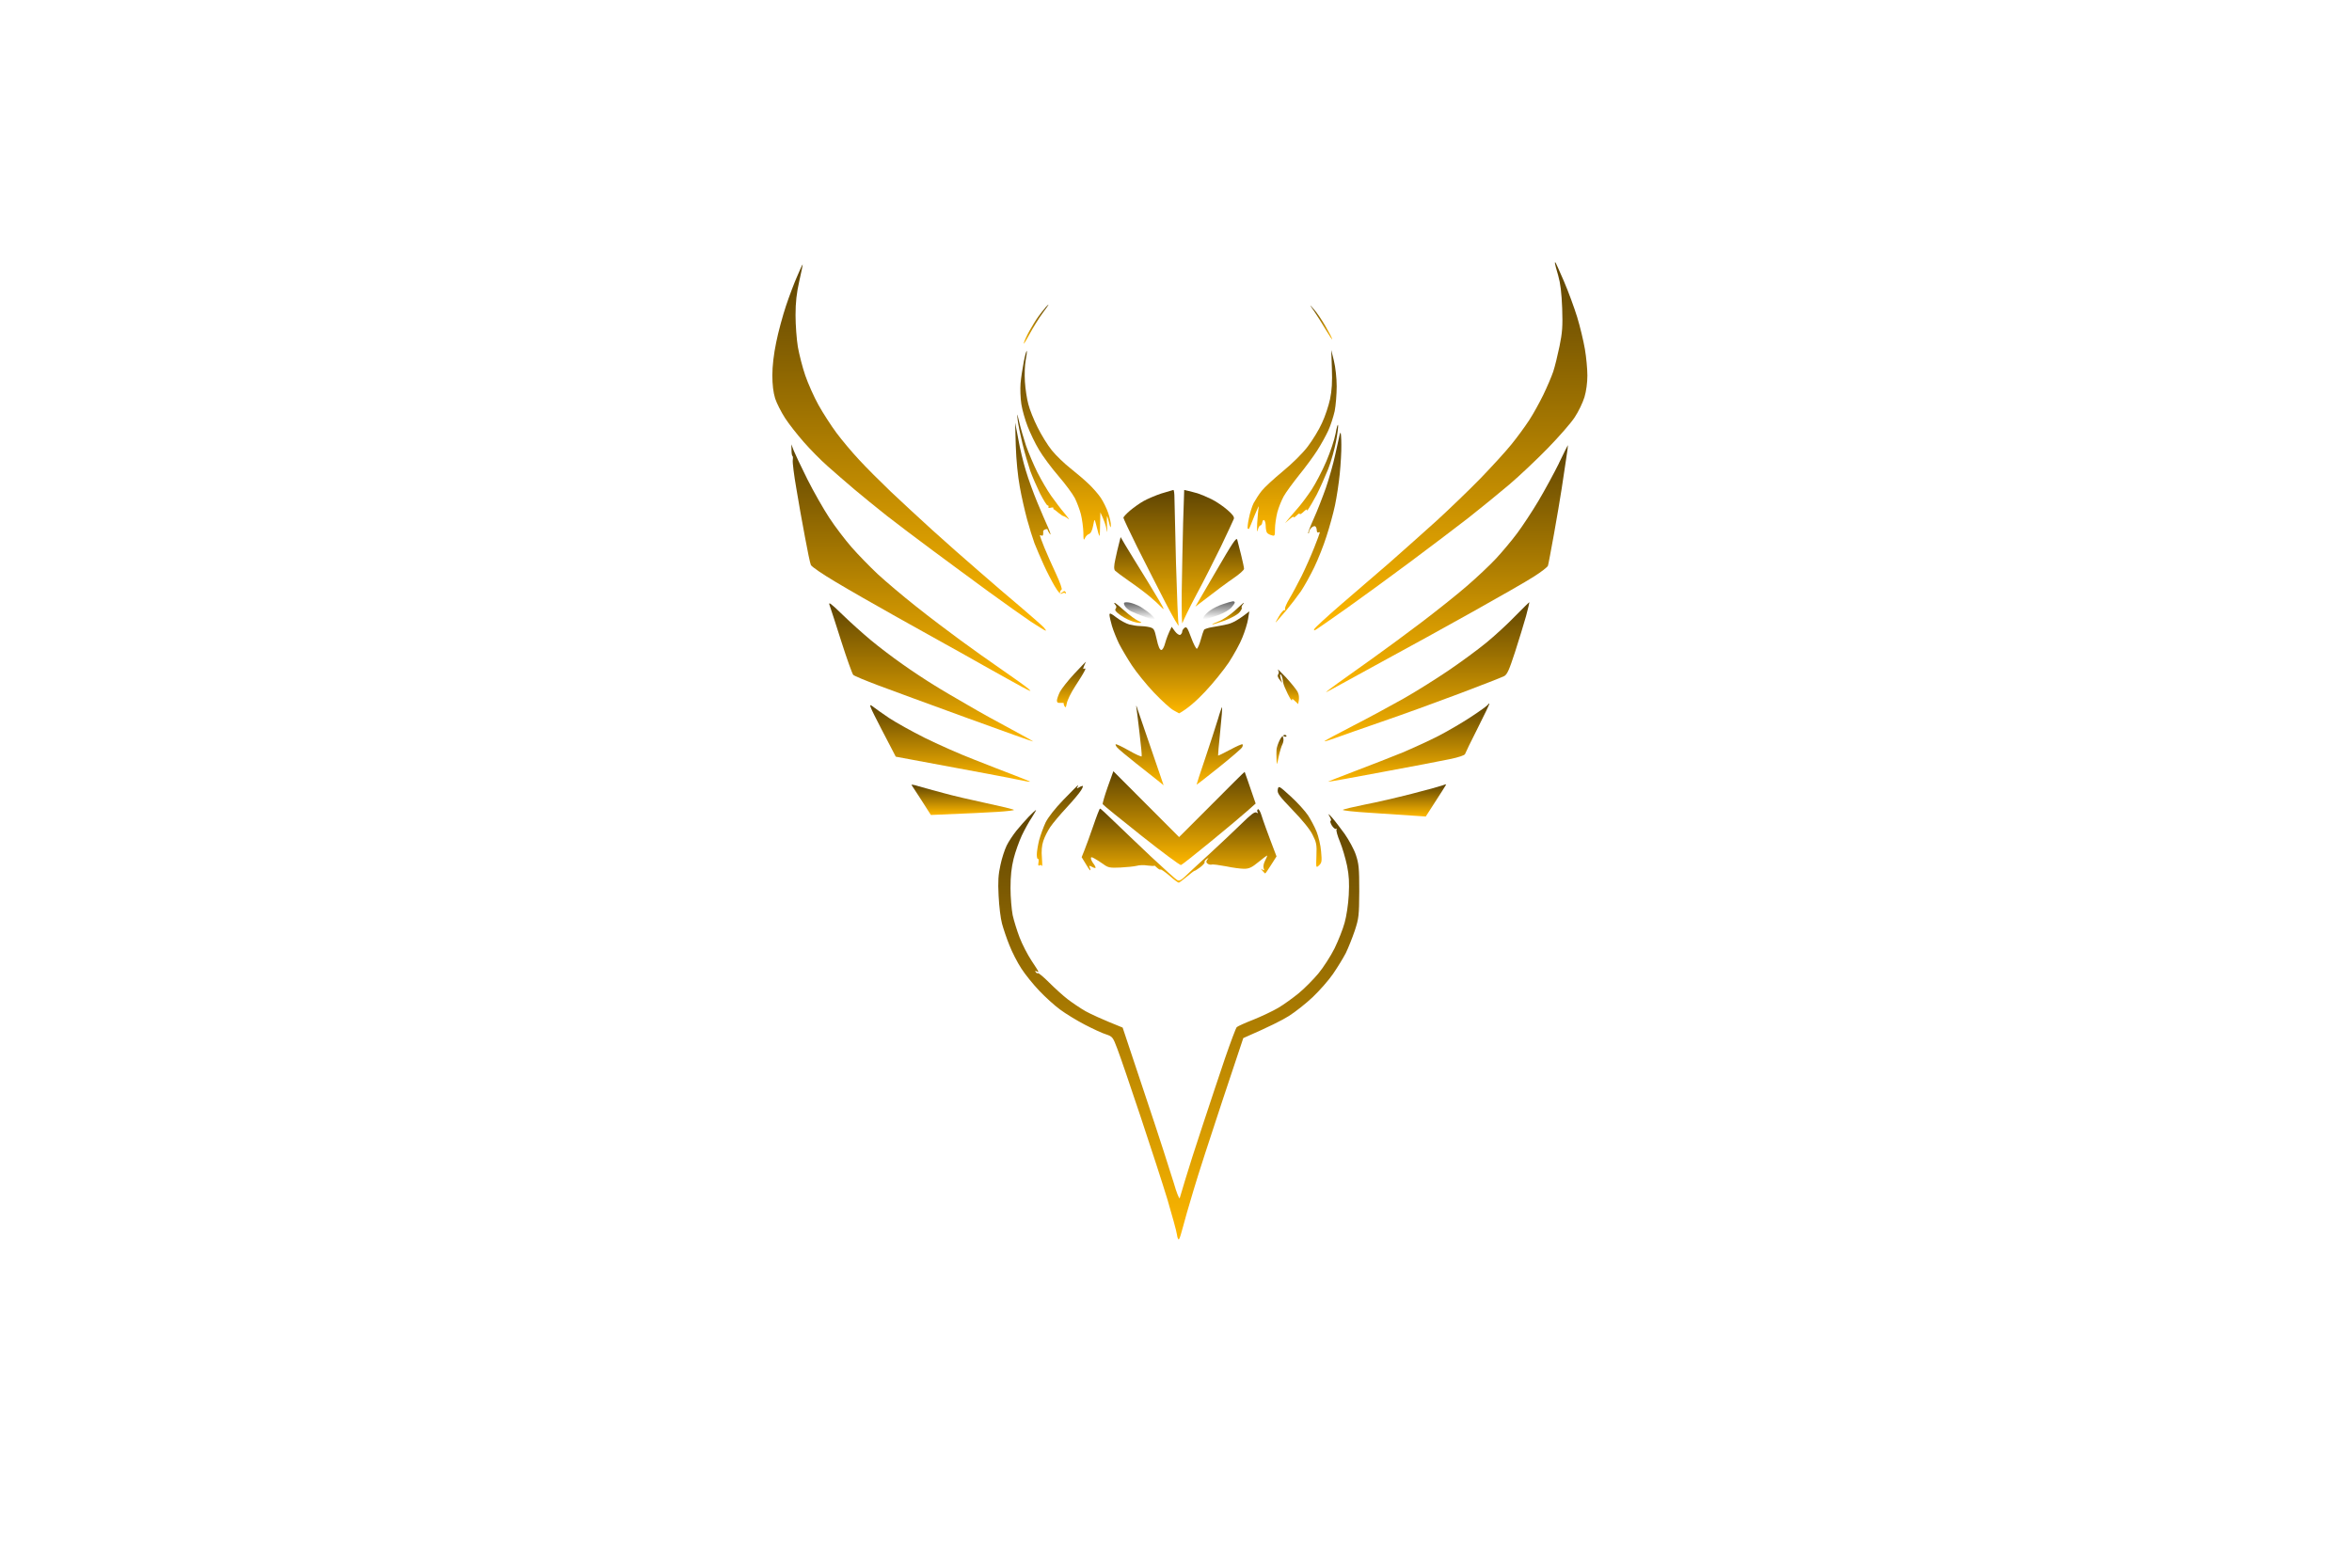
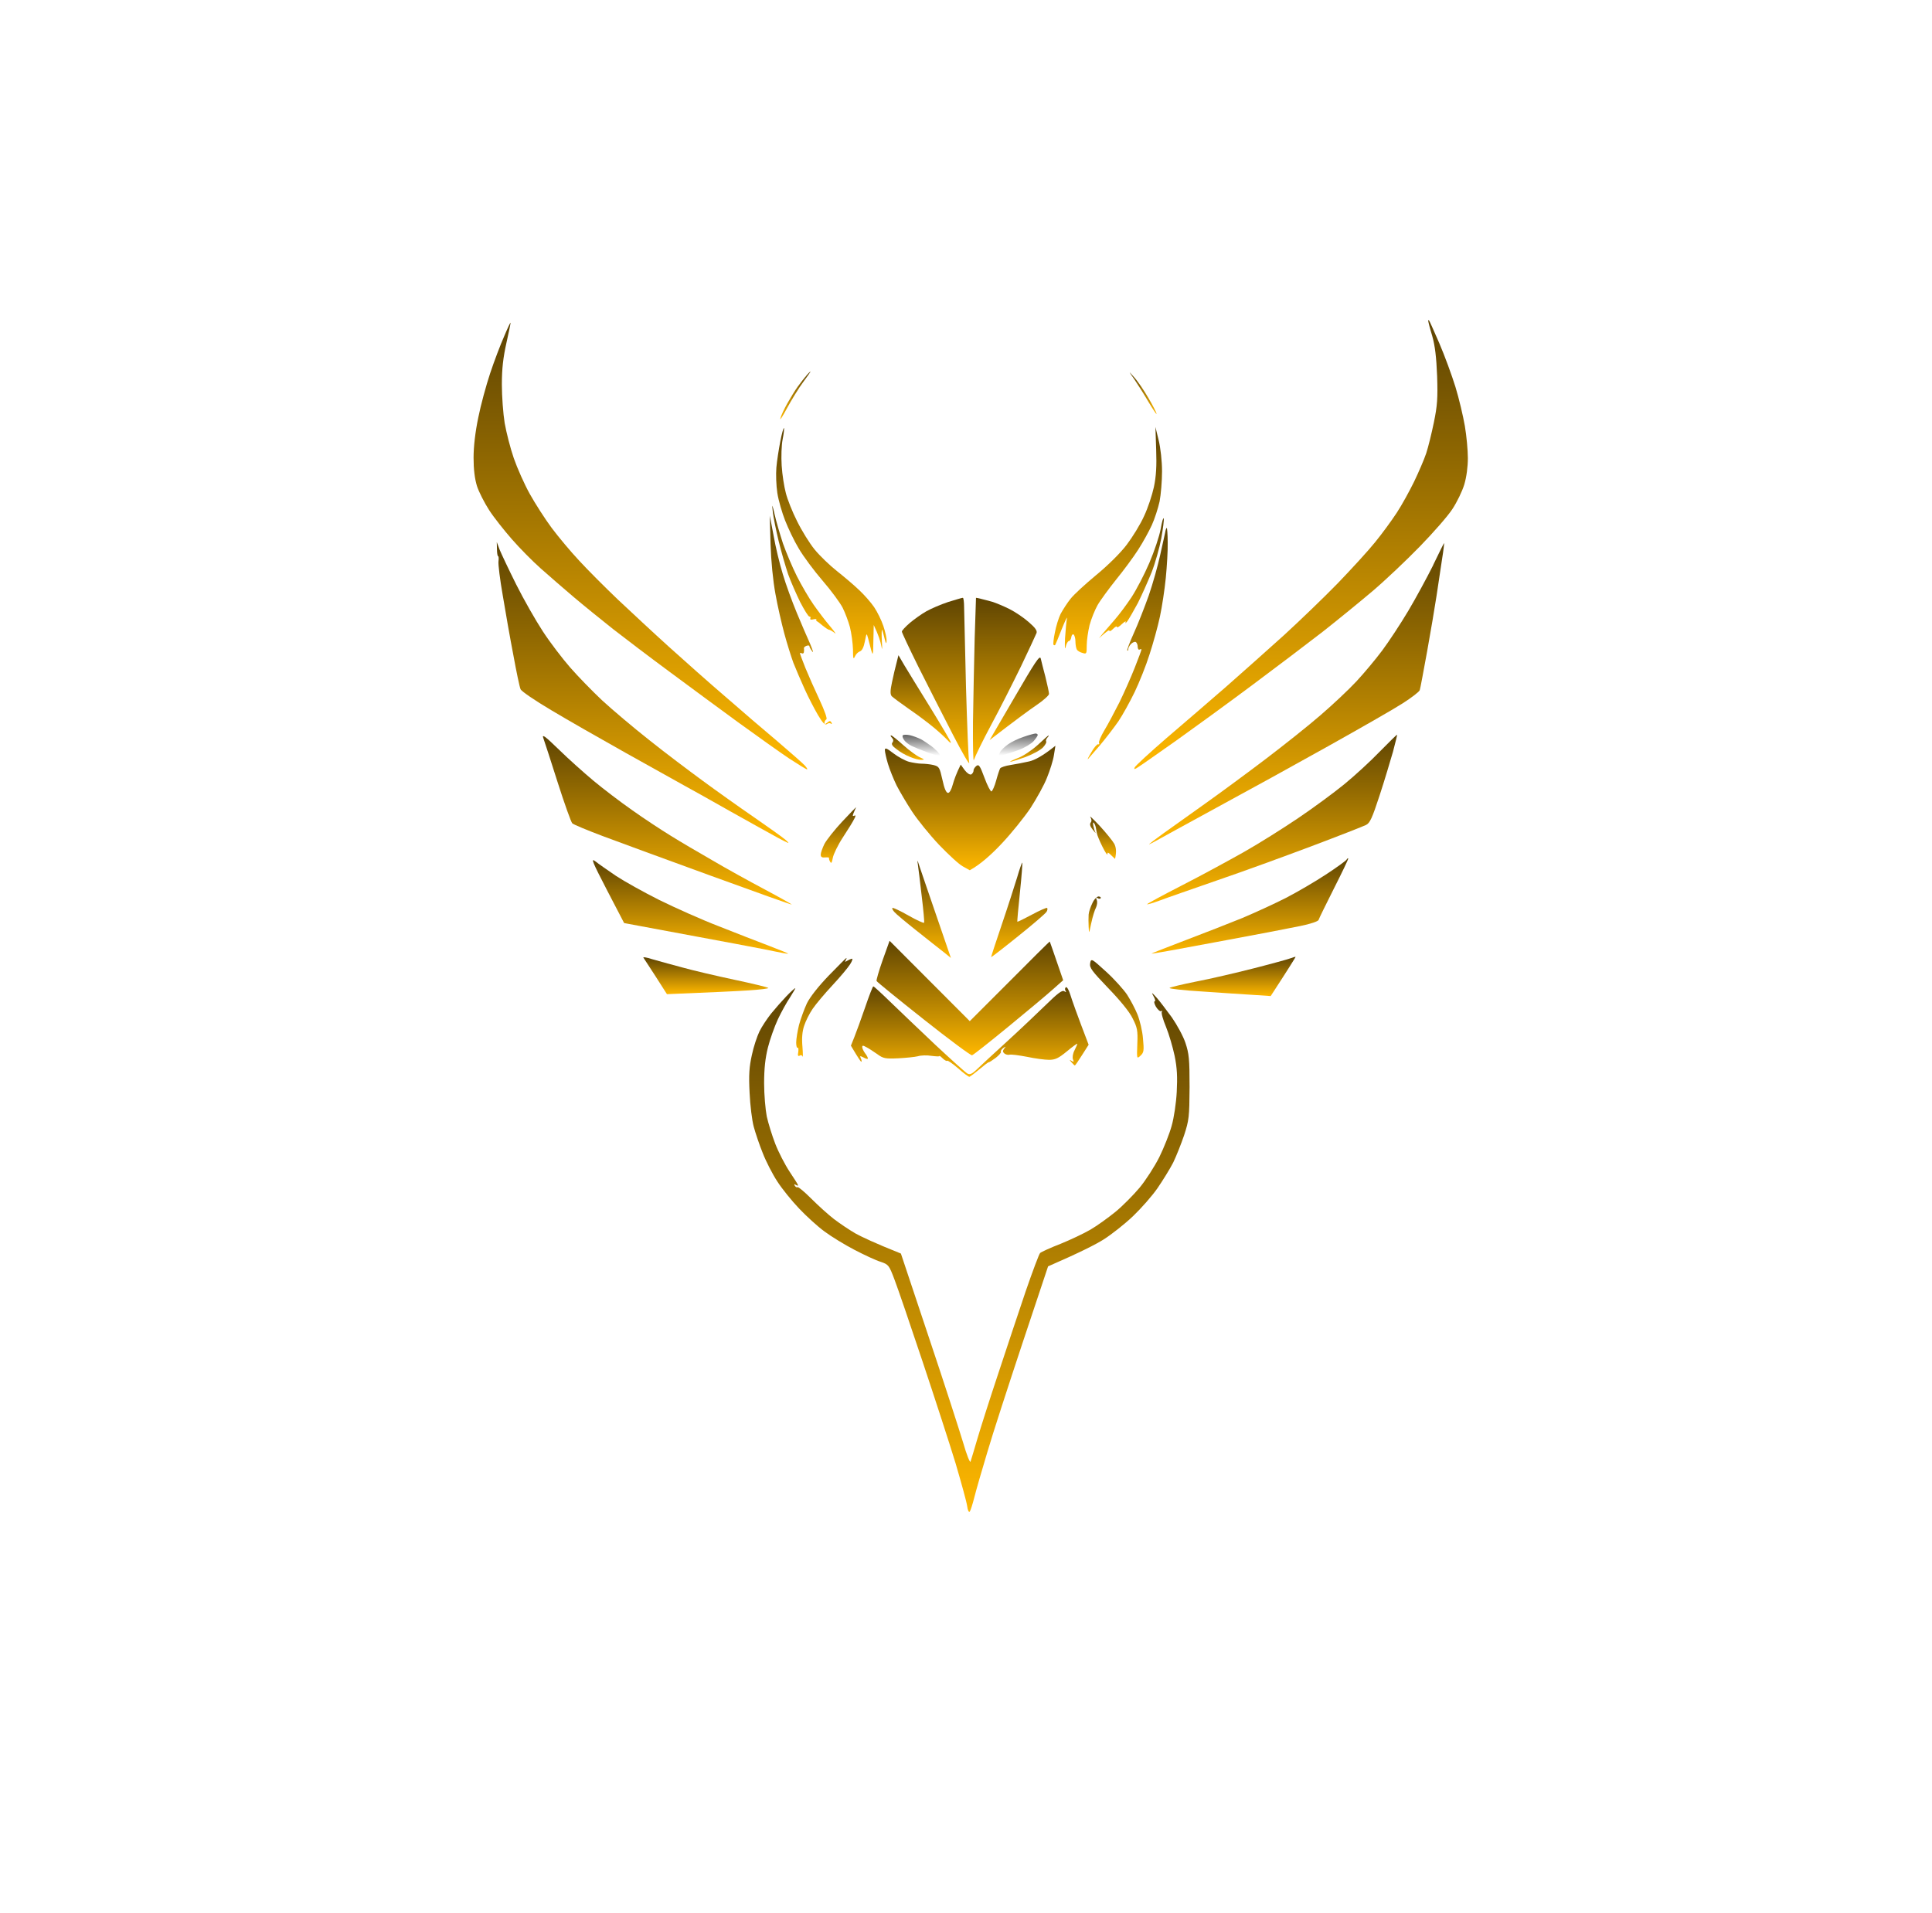
- <svg xmlns="http://www.w3.org/2000/svg" width="1200px" height="800px" viewBox="0 0 101 100" fill="none">
+ <svg xmlns="http://www.w3.org/2000/svg" viewBox="0 0 101 100" fill="none">
  <path d="M40.311 53.002C40.528 52.735 40.893 52.321 41.11 52.094C41.337 51.857 41.544 51.67 41.574 51.67C41.593 51.67 41.475 51.877 41.307 52.143C41.13 52.4 40.844 52.923 40.666 53.297C40.489 53.682 40.252 54.343 40.144 54.777C40.005 55.339 39.946 55.882 39.946 56.651C39.946 57.243 40.015 58.022 40.084 58.377C40.163 58.732 40.361 59.373 40.528 59.807C40.696 60.241 41.031 60.892 41.278 61.267C41.524 61.632 41.722 61.947 41.722 61.977C41.722 62.007 41.663 61.997 41.603 61.957C41.518 61.905 41.501 61.921 41.554 62.007C41.593 62.066 41.653 62.105 41.692 62.076C41.741 62.056 42.057 62.322 42.412 62.677C42.767 63.032 43.3 63.516 43.596 63.743C43.892 63.969 44.404 64.315 44.73 64.502C45.056 64.68 45.716 64.995 47.097 65.548L48.557 69.927C49.366 72.334 50.165 74.819 50.352 75.44C50.53 76.062 50.707 76.506 50.737 76.427C50.766 76.348 50.924 75.815 51.092 75.243C51.26 74.671 51.753 73.123 52.197 71.791C52.63 70.46 53.282 68.536 53.627 67.501C53.982 66.475 54.317 65.577 54.376 65.518C54.445 65.459 54.919 65.242 55.432 65.044C55.944 64.837 56.655 64.502 57.01 64.295C57.365 64.088 57.947 63.664 58.312 63.368C58.687 63.062 59.249 62.49 59.574 62.105C59.9 61.711 60.363 60.991 60.61 60.498C60.847 60.014 61.142 59.275 61.251 58.87C61.369 58.466 61.488 57.667 61.517 57.095C61.557 56.316 61.537 55.852 61.409 55.221C61.31 54.757 61.113 54.077 60.955 53.692C60.797 53.317 60.699 52.962 60.738 52.903C60.778 52.853 60.758 52.834 60.709 52.873C60.649 52.903 60.531 52.804 60.432 52.646C60.344 52.489 60.314 52.36 60.363 52.36C60.413 52.36 60.393 52.242 60.304 52.094C60.176 51.867 60.206 51.877 60.462 52.163C60.63 52.35 60.985 52.824 61.261 53.199C61.527 53.583 61.853 54.175 61.971 54.53C62.158 55.093 62.188 55.369 62.188 56.848C62.178 58.416 62.158 58.574 61.902 59.363C61.744 59.827 61.488 60.468 61.33 60.794C61.162 61.119 60.797 61.711 60.521 62.115C60.245 62.52 59.663 63.18 59.229 63.595C58.795 64.009 58.105 64.551 57.7 64.808C57.296 65.064 56.467 65.488 54.791 66.218L53.459 70.213C52.729 72.412 51.891 74.987 51.615 75.934C51.328 76.88 51.023 77.946 50.934 78.301C50.845 78.656 50.737 78.991 50.697 79.04C50.648 79.1 50.589 78.972 50.559 78.745C50.53 78.528 50.253 77.531 49.958 76.525C49.652 75.519 48.873 73.123 48.231 71.199C47.59 69.276 46.929 67.343 46.762 66.909C46.476 66.149 46.446 66.12 46.042 65.981C45.805 65.912 45.194 65.626 44.681 65.36C44.168 65.094 43.458 64.66 43.103 64.394C42.748 64.137 42.156 63.595 41.781 63.2C41.396 62.796 40.883 62.164 40.637 61.78C40.39 61.405 40.045 60.734 39.877 60.3C39.7 59.866 39.493 59.245 39.404 58.919C39.315 58.594 39.216 57.795 39.187 57.144C39.138 56.217 39.167 55.793 39.305 55.171C39.394 54.737 39.581 54.185 39.7 53.938C39.818 53.692 40.094 53.278 40.311 53.002Z" fill="url(#paint0_linear_103_133)" />
  <path d="M44.661 54.234C44.76 53.988 45.016 53.288 45.223 52.686C45.43 52.074 45.627 51.571 45.657 51.571C45.687 51.581 46.091 51.946 46.555 52.4C47.018 52.844 48.074 53.86 48.902 54.639C49.74 55.418 50.49 56.099 50.579 56.138C50.697 56.207 50.825 56.148 51.042 55.941C51.2 55.783 51.92 55.122 52.621 54.481C53.321 53.84 54.258 52.952 54.692 52.528C55.284 51.946 55.52 51.769 55.629 51.828C55.737 51.897 55.757 51.877 55.698 51.798C55.658 51.729 55.678 51.65 55.727 51.621C55.777 51.591 55.885 51.778 55.964 52.045C56.043 52.301 56.28 52.982 56.911 54.629L56.566 55.171C56.379 55.467 56.211 55.714 56.191 55.714C56.181 55.724 56.102 55.645 56.023 55.556C55.895 55.408 55.895 55.388 56.023 55.477C56.132 55.546 56.152 55.526 56.093 55.398C56.053 55.3 56.083 55.093 56.171 54.925C56.25 54.767 56.319 54.609 56.319 54.58C56.319 54.55 56.073 54.727 55.777 54.974C55.333 55.339 55.165 55.418 54.84 55.418C54.623 55.418 54.1 55.349 53.686 55.26C53.262 55.181 52.847 55.122 52.769 55.152C52.69 55.171 52.571 55.142 52.502 55.083C52.413 55.004 52.413 54.944 52.502 54.826C52.601 54.708 52.591 54.708 52.443 54.806C52.354 54.876 52.295 54.954 52.325 55.004C52.344 55.043 52.226 55.181 52.048 55.319C51.871 55.448 51.713 55.556 51.684 55.546C51.654 55.546 51.437 55.714 51.19 55.921C50.944 56.128 50.717 56.296 50.678 56.306C50.628 56.306 50.362 56.108 50.086 55.862C49.8 55.615 49.543 55.438 49.514 55.467C49.484 55.497 49.385 55.438 49.287 55.349C49.188 55.25 49.109 55.191 49.109 55.221C49.119 55.25 48.932 55.24 48.695 55.211C48.468 55.171 48.143 55.181 47.985 55.231C47.827 55.27 47.354 55.319 46.949 55.339C46.288 55.369 46.17 55.349 45.864 55.122C45.667 54.984 45.41 54.816 45.292 54.757C45.115 54.658 45.075 54.658 45.075 54.757C45.075 54.816 45.144 54.964 45.223 55.073C45.312 55.181 45.371 55.3 45.371 55.349C45.371 55.388 45.273 55.369 45.154 55.3C44.957 55.201 44.937 55.201 45.006 55.349C45.046 55.438 45.056 55.517 45.026 55.517C44.996 55.517 44.868 55.329 44.483 54.678L44.661 54.234Z" fill="url(#paint1_linear_103_133)" />
  <path d="M57.937 51.67C57.069 50.763 56.951 50.605 56.99 50.368C57.039 50.102 57.049 50.102 57.828 50.812C58.252 51.197 58.746 51.749 58.923 52.015C59.101 52.291 59.347 52.755 59.466 53.051C59.584 53.347 59.722 53.909 59.752 54.303C59.811 54.935 59.801 55.033 59.623 55.201C59.426 55.379 59.426 55.379 59.456 54.59C59.486 53.879 59.456 53.731 59.209 53.248C59.051 52.913 58.548 52.301 57.937 51.67Z" fill="url(#paint2_linear_103_133)" />
  <path d="M42.185 52.459C42.353 52.124 42.787 51.571 43.329 51.009C43.823 50.506 44.227 50.092 44.247 50.092C44.266 50.092 44.247 50.151 44.207 50.22C44.158 50.309 44.178 50.309 44.286 50.24C44.365 50.19 44.483 50.141 44.533 50.131C44.592 50.121 44.552 50.25 44.444 50.417C44.335 50.595 43.921 51.088 43.517 51.522C43.112 51.956 42.649 52.508 42.481 52.755C42.313 53.002 42.116 53.396 42.037 53.643C41.939 53.938 41.909 54.294 41.949 54.727C41.978 55.083 41.978 55.309 41.958 55.25C41.939 55.181 41.87 55.152 41.801 55.201C41.722 55.25 41.692 55.191 41.731 55.014C41.751 54.866 41.741 54.767 41.692 54.787C41.653 54.806 41.623 54.678 41.623 54.511C41.623 54.333 41.692 53.919 41.771 53.593C41.86 53.268 42.047 52.755 42.185 52.459Z" fill="url(#paint3_linear_103_133)" />
  <path d="M65.541 50.634C66.469 50.398 67.327 50.161 67.455 50.112C67.593 50.062 67.711 50.023 67.731 50.033C67.741 50.033 67.455 50.506 66.429 52.084L65.541 52.025C65.048 51.995 63.845 51.916 62.868 51.847C61.882 51.788 61.113 51.7 61.142 51.66C61.172 51.621 61.803 51.473 62.533 51.325C63.263 51.187 64.614 50.871 65.541 50.634Z" fill="url(#paint4_linear_103_133)" />
  <path d="M34.275 51.058C33.949 50.555 33.663 50.111 33.634 50.072C33.604 50.033 33.811 50.062 34.078 50.151C34.354 50.23 35.054 50.427 35.656 50.585C36.257 50.753 37.49 51.039 38.417 51.236C39.345 51.433 40.124 51.621 40.163 51.66C40.203 51.69 39.739 51.749 39.128 51.788C38.516 51.828 37.313 51.887 34.867 51.986L34.275 51.058Z" fill="url(#paint5_linear_103_133)" />
  <path d="M45.825 51.295C45.805 51.256 45.943 50.772 46.141 50.21L46.505 49.194L50.697 53.396L52.788 51.305C53.932 50.151 54.879 49.214 54.879 49.234C54.889 49.243 55.047 49.707 55.58 51.256L55.047 51.729C54.751 51.995 53.706 52.873 52.729 53.672C51.743 54.481 50.885 55.161 50.816 55.181C50.757 55.201 49.612 54.353 48.281 53.297C46.949 52.242 45.845 51.344 45.825 51.295Z" fill="url(#paint6_linear_103_133)" />
  <path d="M56.911 47.823C56.921 47.685 57.01 47.419 57.108 47.222C57.197 47.024 57.345 46.876 57.434 46.876C57.513 46.886 57.562 46.916 57.542 46.965C57.523 47.005 57.444 47.005 57.385 46.965C57.296 46.906 57.286 46.935 57.335 47.064C57.375 47.153 57.355 47.33 57.296 47.458C57.227 47.577 57.118 47.942 57.049 48.267C56.931 48.839 56.931 48.849 56.911 48.464C56.901 48.247 56.901 47.961 56.911 47.823Z" fill="url(#paint7_linear_103_133)" />
  <path d="M52.364 48.366C52.68 47.439 53.035 46.324 53.173 45.88C53.301 45.436 53.429 45.091 53.439 45.101C53.459 45.111 53.41 45.811 53.321 46.65C53.232 47.488 53.173 48.178 53.183 48.198C53.203 48.208 53.548 48.04 53.952 47.823C54.356 47.606 54.712 47.448 54.741 47.478C54.771 47.508 54.761 47.596 54.712 47.675C54.672 47.754 54.011 48.326 53.232 48.948C52.463 49.569 51.822 50.062 51.812 50.052C51.802 50.052 52.048 49.293 52.364 48.366Z" fill="url(#paint8_linear_103_133)" />
  <path d="M48.182 46.837C48.103 46.107 48.005 45.367 47.985 45.209C47.945 44.943 47.955 44.943 48.054 45.259C48.113 45.446 48.517 46.61 49.711 50.092L49.346 49.796C49.139 49.638 48.508 49.135 47.936 48.681C47.364 48.228 46.831 47.784 46.752 47.685C46.673 47.596 46.624 47.498 46.653 47.478C46.683 47.448 47.058 47.626 47.492 47.873C47.926 48.119 48.291 48.287 48.31 48.247C48.33 48.198 48.271 47.567 48.182 46.837Z" fill="url(#paint9_linear_103_133)" />
  <path d="M69.309 45.732C69.871 45.367 70.355 45.012 70.394 44.953C70.424 44.894 70.473 44.864 70.483 44.884C70.503 44.904 70.167 45.604 69.743 46.442C69.319 47.281 68.954 48.03 68.934 48.099C68.915 48.178 68.501 48.316 67.958 48.425C67.445 48.533 65.492 48.908 63.618 49.253C61.744 49.608 60.206 49.885 60.196 49.865C60.186 49.855 60.985 49.539 61.971 49.165C62.957 48.79 64.299 48.267 64.95 48.001C65.601 47.725 66.617 47.261 67.218 46.955C67.81 46.65 68.757 46.097 69.309 45.732Z" fill="url(#paint10_linear_103_133)" />
  <path d="M32.628 48.267L31.73 46.541C30.961 45.052 30.872 44.844 31.128 45.042C31.286 45.17 31.77 45.505 32.204 45.801C32.638 46.087 33.663 46.659 34.472 47.064C35.291 47.468 36.682 48.09 37.579 48.435C38.477 48.79 39.66 49.253 40.213 49.461C40.775 49.678 41.219 49.855 41.199 49.865C41.189 49.885 40.844 49.825 40.44 49.737C40.035 49.648 38.112 49.283 32.628 48.267Z" fill="url(#paint11_linear_103_133)" />
  <path d="M57.02 43.01C57.079 42.941 57.069 42.832 57 42.724V42.714C56.931 42.625 57.158 42.832 57.493 43.188C57.819 43.543 58.164 43.967 58.252 44.124C58.341 44.302 58.381 44.519 58.292 44.914L58.085 44.716C57.937 44.568 57.888 44.549 57.897 44.667C57.897 44.746 57.779 44.568 57.631 44.272C57.483 43.977 57.355 43.661 57.345 43.582C57.325 43.503 57.306 43.365 57.286 43.266C57.266 43.178 57.227 43.069 57.177 43.02C57.138 42.98 57.128 43.049 57.158 43.188C57.187 43.326 57.236 43.474 57.266 43.533C57.296 43.592 57.236 43.523 57.128 43.385C56.99 43.22 56.954 43.095 57.02 43.01Z" fill="url(#paint12_linear_103_133)" />
  <path d="M43.102 44.124C43.221 43.907 43.625 43.395 44.02 42.971C44.414 42.556 44.74 42.211 44.75 42.211C44.76 42.201 44.72 42.29 44.671 42.398C44.621 42.507 44.582 42.615 44.582 42.645C44.582 42.675 44.621 42.675 44.681 42.645C44.74 42.615 44.73 42.694 44.661 42.813C44.602 42.941 44.335 43.375 44.069 43.779C43.803 44.184 43.566 44.677 43.536 44.864C43.487 45.121 43.458 45.17 43.398 45.062C43.349 44.983 43.329 44.894 43.339 44.864C43.359 44.835 43.27 44.825 43.142 44.835C42.974 44.854 42.905 44.815 42.905 44.687C42.905 44.598 42.994 44.342 43.102 44.124Z" fill="url(#paint13_linear_103_133)" />
  <path d="M46.417 39.933C46.328 39.637 46.259 39.311 46.259 39.222C46.259 39.084 46.348 39.114 46.703 39.39C46.949 39.578 47.314 39.775 47.521 39.834C47.719 39.883 48.024 39.933 48.182 39.933C48.34 39.933 48.626 39.962 48.794 40.002C49.099 40.081 49.119 40.12 49.267 40.771C49.366 41.235 49.464 41.461 49.563 41.461C49.642 41.461 49.74 41.284 49.81 41.018C49.879 40.771 49.997 40.436 50.224 39.982L50.431 40.268C50.559 40.436 50.697 40.524 50.776 40.495C50.835 40.455 50.895 40.367 50.895 40.298C50.885 40.238 50.954 40.12 51.042 40.051C51.171 39.952 51.23 40.031 51.467 40.672C51.615 41.077 51.782 41.392 51.831 41.383C51.881 41.363 51.999 41.106 52.078 40.81C52.157 40.515 52.256 40.228 52.285 40.179C52.325 40.12 52.571 40.041 52.828 40.002C53.094 39.962 53.538 39.873 53.804 39.814C54.09 39.745 54.485 39.548 55.175 38.996L55.096 39.489C55.057 39.755 54.889 40.288 54.731 40.672C54.583 41.057 54.189 41.757 53.873 42.251C53.548 42.734 52.867 43.582 52.354 44.124C51.841 44.667 51.26 45.2 50.697 45.505L50.342 45.308C50.135 45.2 49.583 44.687 49.09 44.174C48.606 43.661 47.975 42.882 47.689 42.448C47.403 42.014 47.038 41.392 46.87 41.067C46.712 40.741 46.505 40.228 46.417 39.933Z" fill="url(#paint14_linear_103_133)" />
  <path d="M53.212 39.637C53.489 39.538 53.942 39.232 54.248 38.956C54.544 38.68 54.8 38.453 54.82 38.453C54.84 38.453 54.81 38.512 54.751 38.572C54.692 38.641 54.662 38.729 54.692 38.769C54.721 38.818 54.643 38.956 54.524 39.084C54.396 39.222 53.992 39.44 53.607 39.587C53.222 39.725 52.867 39.834 52.818 39.834C52.769 39.824 52.936 39.745 53.212 39.637Z" fill="url(#paint15_linear_103_133)" />
  <path d="M46.653 38.828C46.719 38.742 46.709 38.657 46.624 38.572C46.565 38.502 46.535 38.453 46.584 38.453C46.624 38.453 46.91 38.68 47.225 38.966C47.531 39.242 47.926 39.528 48.083 39.597C48.34 39.716 48.35 39.725 48.162 39.735C48.034 39.735 47.768 39.666 47.571 39.578C47.363 39.499 47.048 39.321 46.88 39.183C46.643 39.015 46.584 38.907 46.653 38.828Z" fill="url(#paint16_linear_103_133)" />
  <path d="M70.276 41.008C70.818 40.564 71.657 39.795 72.14 39.291C72.623 38.798 73.028 38.404 73.038 38.414C73.047 38.424 72.949 38.828 72.821 39.311C72.683 39.785 72.377 40.82 72.12 41.599C71.736 42.773 71.617 43.04 71.41 43.138C71.272 43.207 69.99 43.71 68.55 44.253C67.11 44.795 64.891 45.604 63.618 46.038C62.346 46.482 61.004 46.945 60.639 47.084C60.265 47.222 59.969 47.31 59.969 47.281C59.969 47.251 60.778 46.817 61.774 46.304C62.76 45.801 64.21 45.012 64.999 44.568C65.788 44.124 67.07 43.316 67.859 42.783C68.648 42.251 69.733 41.452 70.276 41.008Z" fill="url(#paint17_linear_103_133)" />
  <path d="M52.69 38.927C52.867 38.798 53.232 38.621 53.508 38.532C53.784 38.433 54.061 38.364 54.13 38.355C54.189 38.355 54.248 38.384 54.248 38.423C54.258 38.473 54.149 38.621 54.031 38.759C53.903 38.897 53.558 39.104 53.262 39.213C52.966 39.321 52.601 39.44 52.453 39.479C52.206 39.528 52.187 39.518 52.275 39.341C52.325 39.232 52.522 39.045 52.69 38.927Z" fill="url(#paint18_linear_103_133)" />
  <path d="M47.275 38.71C47.206 38.621 47.166 38.512 47.186 38.463C47.206 38.414 47.373 38.404 47.561 38.443C47.738 38.483 47.995 38.581 48.133 38.65C48.271 38.719 48.527 38.897 48.715 39.035C48.892 39.173 49.08 39.361 49.119 39.44C49.178 39.558 49.05 39.538 48.537 39.361C48.182 39.232 47.778 39.065 47.64 38.996C47.502 38.927 47.334 38.798 47.275 38.71Z" fill="url(#paint19_linear_103_133)" />
  <path d="M29.156 40.919C28.801 39.804 28.465 38.759 28.406 38.601C28.317 38.364 28.475 38.473 29.215 39.193C29.718 39.686 30.537 40.416 31.02 40.82C31.503 41.225 32.421 41.925 33.042 42.359C33.663 42.803 34.581 43.404 35.064 43.7C35.547 44.006 36.534 44.578 37.234 44.983C37.934 45.397 39.167 46.078 39.966 46.502C40.765 46.926 41.406 47.291 41.396 47.3C41.386 47.32 39.492 46.64 37.184 45.801C34.877 44.963 32.332 44.026 31.513 43.72C30.704 43.414 29.984 43.118 29.915 43.049C29.856 42.99 29.511 42.033 29.156 40.919Z" fill="url(#paint20_linear_103_133)" />
  <path d="M46.634 35.662C46.703 35.327 46.811 34.873 46.87 34.656L46.969 34.261L47.275 34.784C47.452 35.07 48.064 36.086 48.656 37.033C49.238 37.98 49.711 38.779 49.711 38.828C49.701 38.867 49.632 38.808 49.533 38.7C49.435 38.591 49.119 38.295 48.823 38.049C48.527 37.802 47.936 37.358 47.502 37.062C47.078 36.767 46.683 36.471 46.614 36.402C46.535 36.303 46.535 36.115 46.634 35.662Z" fill="url(#paint21_linear_103_133)" />
  <path d="M51.733 38.7L53.045 36.451C54.1 34.636 54.356 34.242 54.406 34.429C54.435 34.557 54.544 34.991 54.652 35.395C54.751 35.8 54.84 36.204 54.84 36.283C54.84 36.362 54.544 36.628 54.179 36.875C53.814 37.122 53.114 37.635 51.733 38.7Z" fill="url(#paint22_linear_103_133)" />
  <path d="M50.865 37.743C50.885 36.48 50.924 34.498 50.954 33.354L51.023 31.253L51.279 31.312C51.417 31.342 51.694 31.421 51.881 31.47C52.068 31.529 52.473 31.697 52.769 31.845C53.065 31.993 53.518 32.298 53.775 32.525C54.12 32.821 54.228 32.979 54.189 33.097C54.149 33.196 53.785 33.985 53.37 34.853C52.946 35.721 52.246 37.112 51.802 37.93C51.358 38.759 50.964 39.578 50.914 39.735C50.875 39.903 50.855 39.005 50.865 37.743Z" fill="url(#paint23_linear_103_133)" />
  <path d="M48.429 31.963C48.675 31.825 49.178 31.608 49.563 31.48C49.948 31.361 50.283 31.263 50.332 31.253C50.372 31.253 50.401 31.49 50.401 31.766C50.411 32.052 50.451 33.926 50.5 35.938C50.559 37.95 50.628 39.725 50.668 39.883C50.697 40.041 50.313 39.38 49.81 38.404C49.306 37.427 48.498 35.839 48.014 34.873C47.541 33.916 47.147 33.078 47.147 33.028C47.147 32.969 47.334 32.772 47.561 32.575C47.797 32.377 48.182 32.101 48.429 31.963Z" fill="url(#paint24_linear_103_133)" />
  <path d="M73.62 31.943C74.024 31.263 74.606 30.188 74.921 29.556V29.547C75.227 28.915 75.484 28.393 75.494 28.393C75.503 28.393 75.464 28.777 75.385 29.251C75.316 29.734 75.188 30.582 75.099 31.154C75.01 31.726 74.793 33.038 74.606 34.064C74.418 35.09 74.251 36.007 74.221 36.086C74.201 36.165 73.797 36.48 73.314 36.786C72.84 37.092 71.094 38.088 69.438 39.015C67.781 39.943 65.167 41.383 63.618 42.221C62.07 43.069 60.639 43.848 60.432 43.967C60.235 44.075 60.067 44.164 60.067 44.144C60.067 44.134 60.403 43.878 60.827 43.572C61.251 43.266 62.237 42.566 63.026 42.004C63.815 41.442 65.236 40.396 66.183 39.676C67.129 38.956 68.422 37.93 69.043 37.388C69.664 36.855 70.503 36.066 70.907 35.632C71.302 35.208 71.913 34.478 72.258 34.015C72.604 33.551 73.215 32.624 73.62 31.943Z" fill="url(#paint25_linear_103_133)" />
  <path d="M26.039 29.083C26.009 29.083 25.98 28.915 25.98 28.708L25.97 28.343L26.118 28.738C26.207 28.955 26.591 29.773 26.986 30.562C27.381 31.352 28.012 32.456 28.387 33.028C28.761 33.6 29.402 34.439 29.807 34.902C30.211 35.366 30.961 36.135 31.474 36.619C31.987 37.092 33.091 38.029 33.93 38.69C34.768 39.361 36.041 40.317 36.741 40.83C37.451 41.353 38.644 42.201 39.404 42.724C40.163 43.247 40.923 43.789 41.081 43.927C41.327 44.144 41.258 44.124 40.686 43.819C40.311 43.612 39.197 43 38.22 42.448C37.244 41.895 36.139 41.274 35.755 41.067C35.38 40.86 33.999 40.09 32.697 39.361C31.395 38.631 29.649 37.635 28.811 37.131C27.962 36.628 27.252 36.145 27.213 36.037C27.163 35.928 26.996 35.129 26.838 34.261C26.67 33.393 26.424 31.993 26.286 31.154C26.138 30.316 26.039 29.507 26.059 29.359C26.079 29.211 26.069 29.083 26.039 29.083Z" fill="url(#paint26_linear_103_133)" />
  <path d="M60.649 29.034C60.768 28.491 60.886 27.949 60.916 27.83V27.82C60.935 27.702 60.975 27.604 60.995 27.604C61.014 27.604 61.044 27.949 61.044 28.363C61.054 28.787 61.004 29.616 60.945 30.217C60.886 30.819 60.748 31.726 60.639 32.239C60.531 32.752 60.284 33.64 60.097 34.212C59.919 34.784 59.564 35.672 59.318 36.185C59.071 36.697 58.687 37.388 58.47 37.713C58.243 38.039 57.819 38.591 57.523 38.946C57.217 39.301 56.931 39.627 56.882 39.686C56.822 39.745 56.901 39.587 57.049 39.341C57.187 39.094 57.355 38.907 57.404 38.917C57.464 38.936 57.483 38.907 57.454 38.848C57.424 38.788 57.552 38.493 57.74 38.177C57.927 37.871 58.272 37.21 58.519 36.727C58.756 36.244 59.12 35.425 59.318 34.922C59.515 34.429 59.673 33.995 59.673 33.965C59.673 33.936 59.624 33.936 59.574 33.965C59.525 33.995 59.476 33.926 59.476 33.817C59.476 33.709 59.426 33.6 59.377 33.571C59.328 33.541 59.209 33.59 59.13 33.669C59.051 33.748 58.983 33.877 58.983 33.936C58.983 34.005 58.963 34.044 58.933 34.015C58.904 33.985 59.061 33.581 59.278 33.097C59.495 32.624 59.841 31.736 60.058 31.125C60.265 30.523 60.531 29.576 60.649 29.034L60.649 29.034Z" fill="url(#paint27_linear_103_133)" />
  <path d="M60.087 29.428C60.344 28.827 60.61 28.038 60.679 27.653C60.748 27.268 60.817 27.031 60.837 27.11C60.856 27.189 60.797 27.663 60.709 28.146C60.62 28.629 60.393 29.438 60.206 29.921C60.008 30.405 59.683 31.144 59.476 31.549C59.259 31.953 59.012 32.377 58.933 32.486C58.844 32.594 58.805 32.614 58.844 32.535C58.884 32.456 58.795 32.496 58.647 32.634C58.509 32.772 58.391 32.841 58.391 32.782C58.391 32.723 58.302 32.772 58.193 32.88C58.085 32.989 57.996 33.038 57.996 32.979C57.996 32.92 57.878 32.989 57.454 33.373L57.651 33.127C57.769 32.989 58.045 32.673 58.272 32.407C58.499 32.151 58.894 31.618 59.15 31.233C59.407 30.839 59.831 30.03 60.087 29.428Z" fill="url(#paint28_linear_103_133)" />
  <path d="M40.538 31.056C40.41 30.365 40.311 29.349 40.282 28.442L40.242 26.962L40.44 27.998C40.538 28.57 40.755 29.477 40.923 30.02C41.081 30.562 41.416 31.47 41.653 32.042C41.889 32.614 42.205 33.344 42.353 33.669C42.491 33.995 42.54 34.172 42.461 34.064C42.383 33.956 42.313 33.837 42.313 33.788C42.313 33.748 42.244 33.739 42.166 33.768C42.087 33.798 42.027 33.847 42.027 33.886C42.037 33.936 42.037 34.025 42.027 34.084C42.027 34.153 41.978 34.192 41.919 34.163C41.87 34.133 41.82 34.133 41.82 34.163C41.82 34.192 41.949 34.537 42.106 34.932C42.264 35.317 42.599 36.076 42.846 36.599C43.102 37.151 43.26 37.585 43.201 37.615C43.152 37.644 43.102 37.723 43.102 37.782C43.093 37.881 43.122 37.881 43.251 37.782C43.369 37.684 43.408 37.684 43.468 37.782C43.497 37.852 43.487 37.881 43.438 37.842C43.389 37.792 43.29 37.812 43.231 37.861C43.132 37.93 43.014 37.812 42.767 37.398C42.58 37.082 42.264 36.471 42.067 36.037C41.87 35.603 41.603 34.981 41.475 34.656C41.357 34.33 41.14 33.64 41.002 33.127C40.864 32.614 40.647 31.677 40.538 31.056Z" fill="url(#paint29_linear_103_133)" />
  <path d="M40.706 28.294C40.568 27.722 40.43 27.041 40.4 26.765C40.351 26.311 40.361 26.331 40.499 26.913C40.578 27.268 40.775 27.939 40.933 28.422C41.1 28.896 41.426 29.665 41.663 30.138C41.909 30.622 42.294 31.282 42.531 31.618C42.767 31.953 43.152 32.466 43.398 32.752C43.635 33.038 43.744 33.196 43.645 33.107C43.536 33.018 43.398 32.94 43.349 32.93C43.29 32.93 43.142 32.821 43.004 32.713C42.866 32.594 42.738 32.496 42.708 32.486C42.678 32.486 42.669 32.456 42.678 32.407C42.698 32.367 42.619 32.358 42.511 32.387C42.402 32.417 42.333 32.397 42.363 32.338C42.392 32.279 42.363 32.239 42.313 32.239C42.254 32.239 42.047 31.894 41.83 31.48C41.623 31.056 41.337 30.405 41.199 30.02C41.071 29.635 40.844 28.866 40.706 28.294Z" fill="url(#paint30_linear_103_133)" />
  <path d="M60.324 25.463C60.442 24.901 60.472 24.368 60.442 23.51L60.403 22.327L60.571 23.017C60.669 23.412 60.748 24.112 60.748 24.645C60.748 25.157 60.689 25.868 60.62 26.223C60.541 26.578 60.363 27.13 60.215 27.456C60.067 27.781 59.752 28.353 59.505 28.738C59.259 29.122 58.736 29.833 58.341 30.316C57.957 30.799 57.513 31.401 57.375 31.648C57.237 31.894 57.049 32.358 56.961 32.683C56.882 33.009 56.812 33.482 56.812 33.739C56.812 34.182 56.803 34.212 56.596 34.143C56.467 34.113 56.339 34.034 56.3 33.975C56.26 33.916 56.221 33.719 56.221 33.541C56.221 33.373 56.171 33.206 56.122 33.176C56.073 33.147 56.014 33.216 56.004 33.324C55.984 33.443 55.925 33.522 55.876 33.522C55.826 33.522 55.747 33.66 55.708 33.837C55.668 34.015 55.658 33.807 55.678 33.373C55.708 32.94 55.747 32.476 55.777 32.338C55.806 32.2 55.688 32.446 55.511 32.88C55.343 33.314 55.185 33.689 55.165 33.719C55.146 33.748 55.116 33.748 55.077 33.719C55.047 33.689 55.077 33.403 55.146 33.078C55.205 32.752 55.343 32.308 55.451 32.091C55.57 31.874 55.797 31.519 55.964 31.312C56.132 31.095 56.734 30.543 57.306 30.069C57.907 29.576 58.578 28.915 58.904 28.481C59.209 28.077 59.624 27.406 59.811 26.982C60.008 26.568 60.235 25.877 60.324 25.463Z" fill="url(#paint31_linear_103_133)" />
  <path d="M40.587 24.447C40.617 24.092 40.716 23.471 40.795 23.066C40.873 22.662 40.962 22.356 40.982 22.386C41.002 22.415 40.972 22.682 40.913 22.978C40.854 23.273 40.834 23.885 40.864 24.349C40.893 24.812 40.992 25.453 41.081 25.779C41.16 26.104 41.426 26.775 41.672 27.258C41.909 27.742 42.323 28.412 42.59 28.738C42.856 29.063 43.379 29.566 43.754 29.862C44.128 30.158 44.651 30.602 44.908 30.849C45.174 31.095 45.529 31.5 45.697 31.746C45.864 31.993 46.081 32.437 46.18 32.732C46.279 33.028 46.358 33.383 46.348 33.522C46.338 33.699 46.308 33.66 46.239 33.373C46.19 33.157 46.131 32.959 46.111 32.93C46.091 32.9 46.081 33.166 46.101 33.522C46.131 33.965 46.121 34.044 46.071 33.768C46.032 33.551 45.933 33.216 45.677 32.683L45.657 33.522C45.647 34.242 45.637 34.31 45.549 34.015C45.499 33.827 45.42 33.531 45.381 33.373C45.302 33.087 45.302 33.087 45.213 33.541C45.154 33.847 45.065 34.025 44.947 34.064C44.858 34.093 44.74 34.212 44.691 34.33C44.612 34.508 44.592 34.429 44.592 33.965C44.582 33.64 44.513 33.117 44.434 32.801C44.355 32.496 44.178 32.032 44.05 31.776C43.911 31.509 43.448 30.878 43.004 30.365C42.56 29.852 41.998 29.093 41.761 28.689C41.515 28.284 41.199 27.613 41.041 27.209C40.883 26.805 40.696 26.163 40.637 25.779C40.578 25.394 40.558 24.802 40.587 24.447Z" fill="url(#paint32_linear_103_133)" />
  <path d="M60.057 21.044C59.84 20.67 59.505 20.137 59.318 19.861C58.982 19.378 58.982 19.378 59.278 19.713C59.456 19.9 59.791 20.393 60.028 20.798C60.265 21.202 60.462 21.577 60.462 21.636C60.462 21.695 60.284 21.419 60.057 21.044Z" fill="url(#paint33_linear_103_133)" />
  <path d="M41.712 20.206C41.85 20.019 42.047 19.762 42.156 19.644V19.634C42.264 19.516 42.363 19.417 42.373 19.417C42.392 19.417 42.215 19.673 41.988 19.979C41.761 20.285 41.386 20.896 41.15 21.331C40.913 21.774 40.755 22.021 40.794 21.883C40.824 21.745 40.992 21.39 41.159 21.094C41.327 20.798 41.574 20.393 41.712 20.206Z" fill="url(#paint34_linear_103_133)" />
  <path d="M25.625 19.516C25.832 18.894 26.157 18.036 26.345 17.612C26.522 17.188 26.68 16.853 26.69 16.872C26.7 16.892 26.601 17.366 26.473 17.938C26.305 18.697 26.236 19.269 26.236 20.107C26.236 20.729 26.305 21.646 26.384 22.129C26.473 22.623 26.68 23.441 26.858 23.954C27.035 24.467 27.41 25.315 27.696 25.828C27.982 26.341 28.495 27.14 28.84 27.604C29.185 28.067 29.836 28.846 30.29 29.33C30.744 29.823 31.651 30.73 32.302 31.352C32.963 31.973 34.157 33.087 34.965 33.817C35.784 34.557 37.106 35.731 37.924 36.431C38.733 37.141 39.956 38.187 40.637 38.759C41.317 39.341 41.958 39.903 42.067 40.021C42.175 40.14 42.235 40.238 42.185 40.228C42.146 40.228 41.731 39.972 41.248 39.657C40.775 39.341 39.572 38.483 38.565 37.753C37.559 37.013 35.942 35.83 34.965 35.1C33.989 34.38 32.677 33.383 32.056 32.9C31.434 32.407 30.497 31.648 29.984 31.213C29.471 30.779 28.702 30.109 28.268 29.724C27.844 29.349 27.163 28.659 26.759 28.195C26.355 27.732 25.812 27.051 25.566 26.666C25.319 26.282 25.033 25.72 24.934 25.414C24.816 25.029 24.757 24.536 24.757 23.934C24.757 23.352 24.846 22.583 25.003 21.834C25.132 21.183 25.418 20.137 25.625 19.516Z" fill="url(#paint35_linear_103_133)" />
  <path d="M74.872 17.563C74.754 17.178 74.665 16.823 74.665 16.784V16.774C74.665 16.734 74.685 16.724 74.704 16.754C74.733 16.782 74.955 17.289 75.219 17.892L75.247 17.957C75.523 18.598 75.898 19.624 76.085 20.226C76.273 20.837 76.49 21.764 76.579 22.277C76.667 22.79 76.736 23.55 76.736 23.954C76.736 24.408 76.667 24.94 76.549 25.335C76.441 25.69 76.164 26.262 75.928 26.617C75.701 26.972 74.931 27.85 74.221 28.58C73.521 29.3 72.406 30.355 71.755 30.908C71.104 31.46 69.931 32.417 69.142 33.038C68.353 33.65 66.686 34.912 65.443 35.839C64.2 36.767 62.425 38.059 61.498 38.719C60.571 39.37 59.693 39.992 59.535 40.09C59.318 40.238 59.269 40.248 59.318 40.13C59.347 40.051 60.097 39.361 60.975 38.601C61.863 37.842 63.273 36.628 64.111 35.898C64.95 35.159 66.301 33.956 67.12 33.216C67.928 32.476 69.201 31.253 69.931 30.503C70.661 29.744 71.548 28.777 71.894 28.343C72.249 27.909 72.752 27.219 73.018 26.814C73.284 26.41 73.689 25.67 73.925 25.187C74.162 24.694 74.448 24.033 74.557 23.707C74.665 23.382 74.843 22.652 74.961 22.08C75.138 21.212 75.168 20.827 75.129 19.664C75.089 18.667 75.02 18.085 74.872 17.563Z" fill="url(#paint36_linear_103_133)" />
  <defs>
    <linearGradient id="paint0_linear_103_133" x1="50.676" y1="51.67" x2="50.676" y2="79.055" gradientUnits="userSpaceOnUse">
      <stop stop-color="#E2A300" />
      <stop offset="0" stop-color="#5E4402" />
      <stop offset="1" stop-color="#FFB800" />
    </linearGradient>
    <linearGradient id="paint1_linear_103_133" x1="50.697" y1="51.571" x2="50.697" y2="56.306" gradientUnits="userSpaceOnUse">
      <stop stop-color="#E2A300" />
      <stop offset="0" stop-color="#5E4402" />
      <stop offset="1" stop-color="#FFB800" />
    </linearGradient>
    <linearGradient id="paint2_linear_103_133" x1="58.384" y1="50.204" x2="58.384" y2="55.297" gradientUnits="userSpaceOnUse">
      <stop stop-color="#E2A300" />
      <stop offset="0" stop-color="#5E4402" />
      <stop offset="1" stop-color="#FFB800" />
    </linearGradient>
    <linearGradient id="paint3_linear_103_133" x1="43.092" y1="50.092" x2="43.092" y2="55.26" gradientUnits="userSpaceOnUse">
      <stop stop-color="#E2A300" />
      <stop offset="0" stop-color="#5E4402" />
      <stop offset="1" stop-color="#FFB800" />
    </linearGradient>
    <linearGradient id="paint4_linear_103_133" x1="64.436" y1="50.031" x2="64.436" y2="52.084" gradientUnits="userSpaceOnUse">
      <stop stop-color="#E2A300" />
      <stop offset="0" stop-color="#5E4402" />
      <stop offset="1" stop-color="#FFB800" />
    </linearGradient>
    <linearGradient id="paint5_linear_103_133" x1="36.898" y1="50.055" x2="36.898" y2="51.986" gradientUnits="userSpaceOnUse">
      <stop stop-color="#E2A300" />
      <stop offset="0" stop-color="#5E4402" />
      <stop offset="1" stop-color="#FFB800" />
    </linearGradient>
    <linearGradient id="paint6_linear_103_133" x1="50.701" y1="49.194" x2="50.701" y2="55.182" gradientUnits="userSpaceOnUse">
      <stop stop-color="#AFAFAF" />
      <stop stop-color="#E2A300" />
      <stop offset="0" stop-color="#5E4402" />
      <stop offset="1" stop-color="#FFB800" />
    </linearGradient>
    <linearGradient id="paint7_linear_103_133" x1="57.225" y1="46.876" x2="57.225" y2="48.729" gradientUnits="userSpaceOnUse">
      <stop stop-color="#E2A300" />
      <stop offset="0" stop-color="#5E4402" />
      <stop offset="1" stop-color="#FFB800" />
    </linearGradient>
    <linearGradient id="paint8_linear_103_133" x1="53.285" y1="45.101" x2="53.285" y2="50.053" gradientUnits="userSpaceOnUse">
      <stop stop-color="#E2A300" />
      <stop offset="0" stop-color="#5E4402" />
      <stop offset="1" stop-color="#FFB800" />
    </linearGradient>
    <linearGradient id="paint9_linear_103_133" x1="48.178" y1="45.016" x2="48.178" y2="50.092" gradientUnits="userSpaceOnUse">
      <stop stop-color="#E2A300" />
      <stop offset="0" stop-color="#5E4402" />
      <stop offset="1" stop-color="#FFB800" />
    </linearGradient>
    <linearGradient id="paint10_linear_103_133" x1="65.34" y1="44.878" x2="65.34" y2="49.866" gradientUnits="userSpaceOnUse">
      <stop stop-color="#E2A300" />
      <stop offset="0" stop-color="#5E4402" />
      <stop offset="1" stop-color="#FFB800" />
    </linearGradient>
    <linearGradient id="paint11_linear_103_133" x1="36.099" y1="44.979" x2="36.099" y2="49.869" gradientUnits="userSpaceOnUse">
      <stop stop-color="#E2A300" />
      <stop offset="0" stop-color="#5E4402" />
      <stop offset="1" stop-color="#FFB800" />
    </linearGradient>
    <linearGradient id="paint12_linear_103_133" x1="57.665" y1="42.694" x2="57.665" y2="44.914" gradientUnits="userSpaceOnUse">
      <stop stop-color="#E2A300" />
      <stop offset="0" stop-color="#5E4402" />
      <stop offset="1" stop-color="#FFB800" />
    </linearGradient>
    <linearGradient id="paint13_linear_103_133" x1="43.828" y1="42.21" x2="43.828" y2="45.116" gradientUnits="userSpaceOnUse">
      <stop stop-color="#E2A300" />
      <stop offset="0" stop-color="#5E4402" />
      <stop offset="1" stop-color="#FFB800" />
    </linearGradient>
    <linearGradient id="paint14_linear_103_133" x1="50.717" y1="38.996" x2="50.717" y2="45.505" gradientUnits="userSpaceOnUse">
      <stop stop-color="#E2A300" />
      <stop offset="0" stop-color="#5E4402" />
      <stop offset="1" stop-color="#FFB800" />
    </linearGradient>
    <linearGradient id="paint15_linear_103_133" x1="53.818" y1="38.453" x2="53.818" y2="39.834" gradientUnits="userSpaceOnUse">
      <stop stop-color="#E2A300" />
      <stop offset="0" stop-color="#5E4402" />
      <stop offset="1" stop-color="#FFB800" />
    </linearGradient>
    <linearGradient id="paint16_linear_103_133" x1="47.425" y1="38.453" x2="47.425" y2="39.735" gradientUnits="userSpaceOnUse">
      <stop stop-color="#E2A300" />
      <stop offset="0" stop-color="#5E4402" />
      <stop offset="1" stop-color="#FFB800" />
    </linearGradient>
    <linearGradient id="paint17_linear_103_133" x1="66.504" y1="38.413" x2="66.504" y2="47.286" gradientUnits="userSpaceOnUse">
      <stop stop-color="#E2A300" />
      <stop offset="0" stop-color="#5E4402" />
      <stop offset="1" stop-color="#FFB800" />
    </linearGradient>
    <linearGradient id="paint18_linear_103_133" x1="53.238" y1="38.355" x2="53.238" y2="39.505" gradientUnits="userSpaceOnUse">
      <stop stop-color="#FFF500" />
      <stop offset="0" stop-color="#656565" />
      <stop offset="1" stop-color="white" />
    </linearGradient>
    <linearGradient id="paint19_linear_103_133" x1="48.157" y1="38.419" x2="48.157" y2="39.514" gradientUnits="userSpaceOnUse">
      <stop stop-color="#FFF500" />
      <stop offset="0" stop-color="#656565" />
      <stop offset="1" stop-color="white" />
    </linearGradient>
    <linearGradient id="paint20_linear_103_133" x1="34.89" y1="38.488" x2="34.89" y2="47.301" gradientUnits="userSpaceOnUse">
      <stop stop-color="#E2A300" />
      <stop offset="0" stop-color="#5E4402" />
      <stop offset="1" stop-color="#FFB800" />
    </linearGradient>
    <linearGradient id="paint21_linear_103_133" x1="48.134" y1="34.261" x2="48.134" y2="38.84" gradientUnits="userSpaceOnUse">
      <stop stop-color="#E2A300" />
      <stop offset="0" stop-color="#5E4402" />
      <stop offset="1" stop-color="#FFB800" />
    </linearGradient>
    <linearGradient id="paint22_linear_103_133" x1="53.286" y1="34.387" x2="53.286" y2="38.7" gradientUnits="userSpaceOnUse">
      <stop stop-color="#E2A300" />
      <stop offset="0" stop-color="#5E4402" />
      <stop offset="1" stop-color="#FFB800" />
    </linearGradient>
    <linearGradient id="paint23_linear_103_133" x1="52.529" y1="31.253" x2="52.529" y2="39.755" gradientUnits="userSpaceOnUse">
      <stop stop-color="#E2A300" />
      <stop offset="0" stop-color="#5E4402" />
      <stop offset="1" stop-color="#FFB800" />
    </linearGradient>
    <linearGradient id="paint24_linear_103_133" x1="48.908" y1="31.253" x2="48.908" y2="39.907" gradientUnits="userSpaceOnUse">
      <stop stop-color="#E2A300" />
      <stop offset="0" stop-color="#5E4402" />
      <stop offset="1" stop-color="#FFB800" />
    </linearGradient>
    <linearGradient id="paint25_linear_103_133" x1="67.781" y1="28.393" x2="67.781" y2="44.147" gradientUnits="userSpaceOnUse">
      <stop stop-color="#E2A300" />
      <stop offset="0" stop-color="#5E4402" />
      <stop offset="1" stop-color="#FFB800" />
    </linearGradient>
    <linearGradient id="paint26_linear_103_133" x1="33.593" y1="28.343" x2="33.593" y2="44.072" gradientUnits="userSpaceOnUse">
      <stop stop-color="#E2A300" />
      <stop offset="0" stop-color="#5E4402" />
      <stop offset="1" stop-color="#FFB800" />
    </linearGradient>
    <linearGradient id="paint27_linear_103_133" x1="58.953" y1="27.604" x2="58.953" y2="39.699" gradientUnits="userSpaceOnUse">
      <stop stop-color="#E2A300" />
      <stop offset="0" stop-color="#5E4402" />
      <stop offset="1" stop-color="#FFB800" />
    </linearGradient>
    <linearGradient id="paint28_linear_103_133" x1="59.147" y1="27.095" x2="59.147" y2="33.373" gradientUnits="userSpaceOnUse">
      <stop stop-color="#E2A300" />
      <stop offset="0" stop-color="#5E4402" />
      <stop offset="1" stop-color="#FFB800" />
    </linearGradient>
    <linearGradient id="paint29_linear_103_133" x1="41.863" y1="26.962" x2="41.863" y2="37.88" gradientUnits="userSpaceOnUse">
      <stop stop-color="#E2A300" />
      <stop offset="0" stop-color="#5E4402" />
      <stop offset="1" stop-color="#FFB800" />
    </linearGradient>
    <linearGradient id="paint30_linear_103_133" x1="42.027" y1="26.448" x2="42.027" y2="33.132" gradientUnits="userSpaceOnUse">
      <stop stop-color="#E2A300" />
      <stop offset="0" stop-color="#5E4402" />
      <stop offset="1" stop-color="#FFB800" />
    </linearGradient>
    <linearGradient id="paint31_linear_103_133" x1="57.907" y1="22.327" x2="57.907" y2="34.171" gradientUnits="userSpaceOnUse">
      <stop stop-color="#E2A300" />
      <stop offset="0" stop-color="#5E4402" />
      <stop offset="1" stop-color="#FFB800" />
    </linearGradient>
    <linearGradient id="paint32_linear_103_133" x1="43.461" y1="22.384" x2="43.461" y2="34.418" gradientUnits="userSpaceOnUse">
      <stop stop-color="#E2A300" />
      <stop offset="0" stop-color="#5E4402" />
      <stop offset="1" stop-color="#FFB800" />
    </linearGradient>
    <linearGradient id="paint33_linear_103_133" x1="59.761" y1="19.477" x2="59.761" y2="21.644" gradientUnits="userSpaceOnUse">
      <stop stop-color="#E2A300" />
      <stop offset="0" stop-color="#5E4402" />
      <stop offset="1" stop-color="#FFB800" />
    </linearGradient>
    <linearGradient id="paint34_linear_103_133" x1="41.581" y1="19.417" x2="41.581" y2="21.921" gradientUnits="userSpaceOnUse">
      <stop stop-color="#E2A300" />
      <stop offset="0" stop-color="#5E4402" />
      <stop offset="1" stop-color="#FFB800" />
    </linearGradient>
    <linearGradient id="paint35_linear_103_133" x1="33.48" y1="16.872" x2="33.48" y2="40.229" gradientUnits="userSpaceOnUse">
      <stop stop-color="#E2A300" />
      <stop offset="0" stop-color="#5E4402" />
      <stop offset="1" stop-color="#FFB800" />
    </linearGradient>
    <linearGradient id="paint36_linear_103_133" x1="68.018" y1="16.737" x2="68.018" y2="40.211" gradientUnits="userSpaceOnUse">
      <stop stop-color="#E2A300" />
      <stop offset="0" stop-color="#5E4402" />
      <stop offset="1" stop-color="#FFB800" />
    </linearGradient>
  </defs>
</svg>
